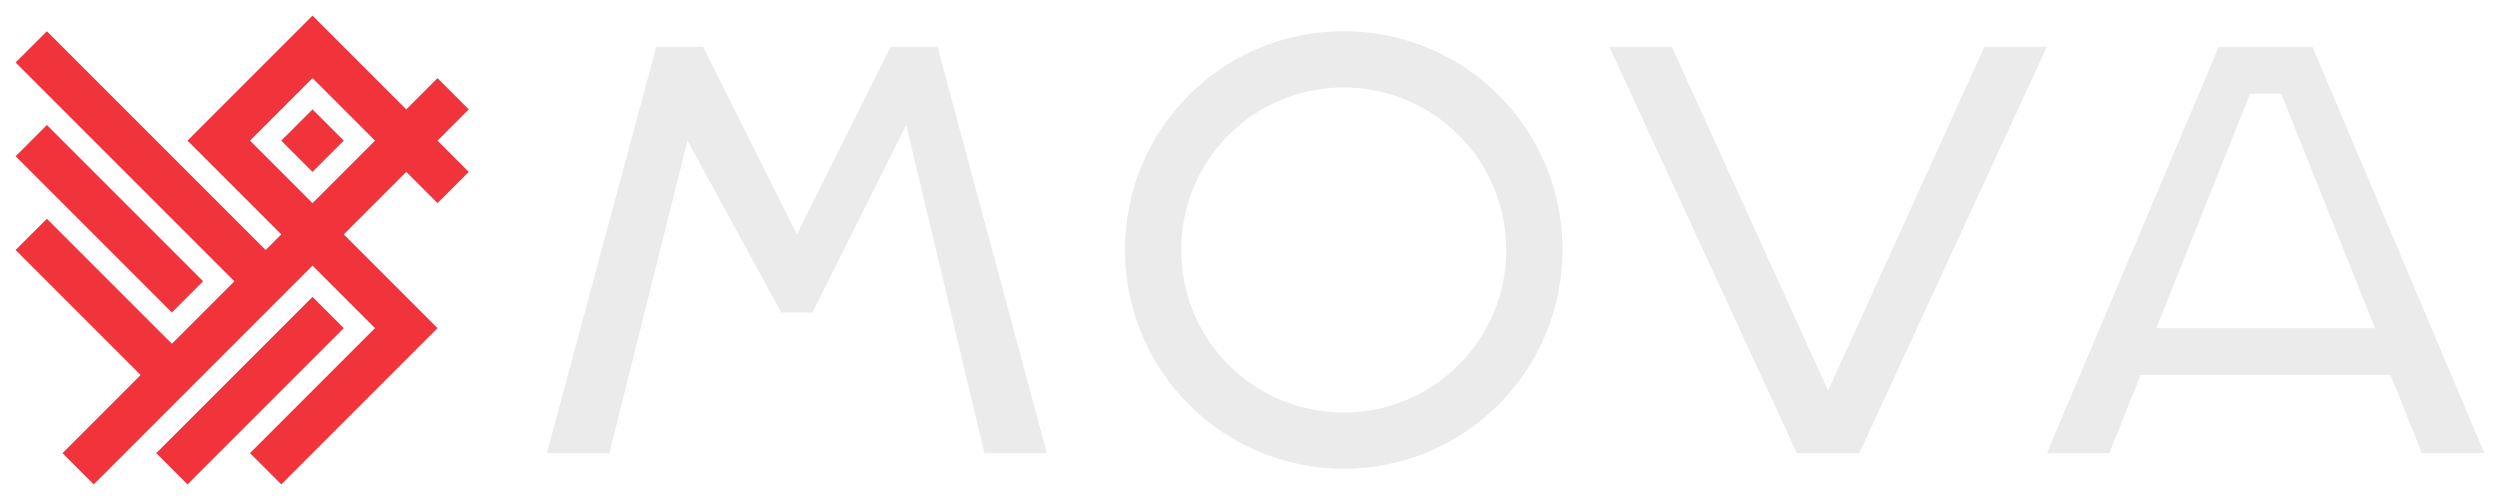
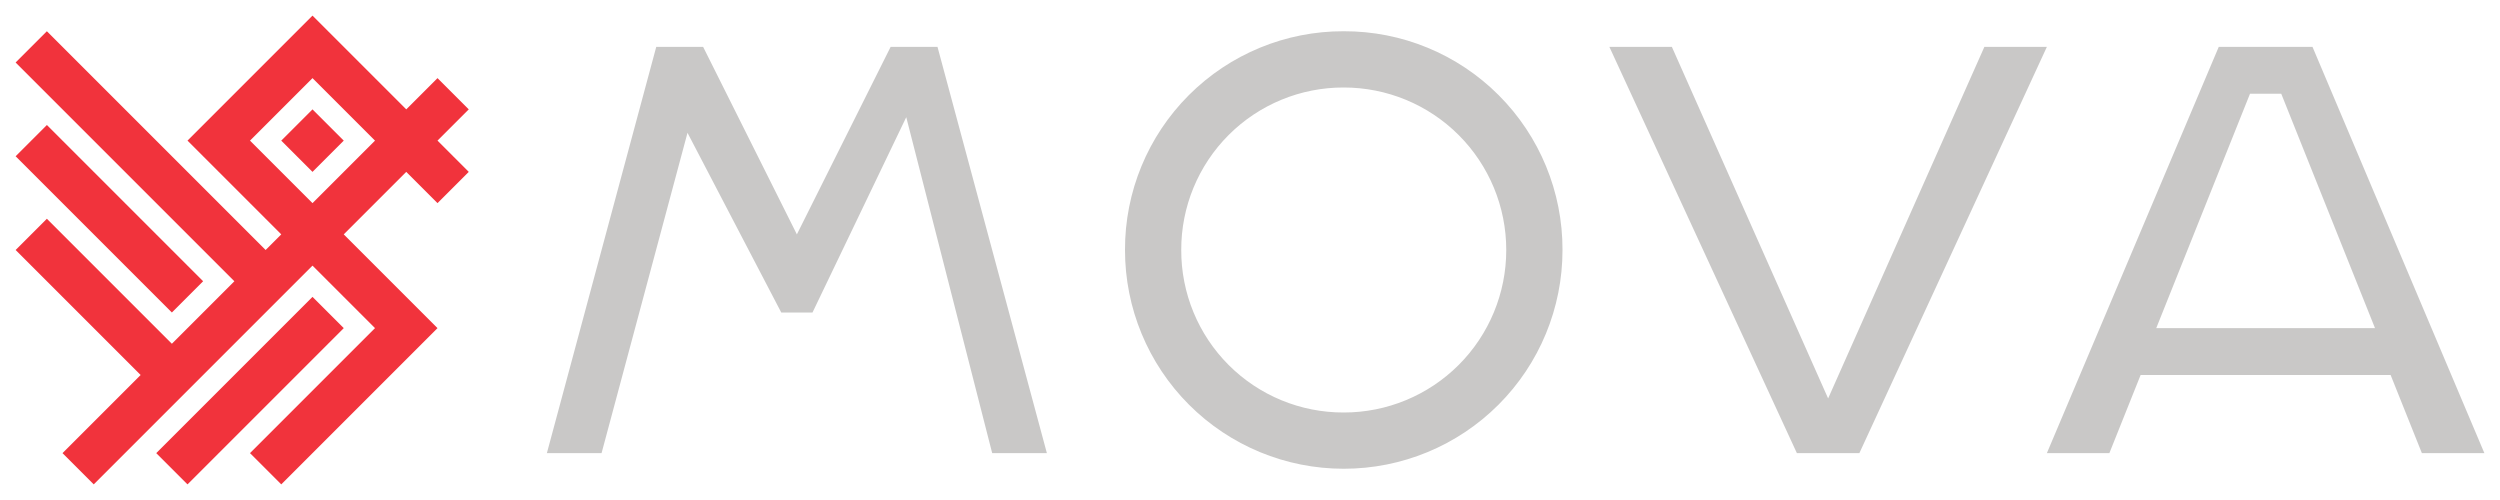
<svg xmlns="http://www.w3.org/2000/svg" viewBox="0 0 80 16">
-   <path fill="#EBEBEB" d="M37.8 8a5.184 5.184 0 005.2 5.2A5.196 5.196 0 0048.2 8 5.196 5.196 0 0043 2.8 5.184 5.184 0 0037.8 8zM43 1a6.978 6.978 0 017 7 6.995 6.995 0 01-7 7 6.995 6.995 0 01-7-7 6.978 6.978 0 017-7zm10.5.5l5 11 5-11h2l-6 13h-2l-6-13h2zm15.5 9h7L73 3h-1l-3 7.5zm7.5 1.5h-8l-1 2.5h-2l5.5-13h3l5.5 13h-2l-1-2.5zM21 1.5h1.5l3 6 3-6H30l3.5 13h-2L29 4l-3 6h-1l-3-5.5-2.5 10h-2l3.5-13z" />
+   <path fill="#C9C8C7" d="M37.8 8a5.184 5.184 0 005.2 5.2A5.196 5.196 0 0048.2 8 5.196 5.196 0 0043 2.8 5.184 5.184 0 0037.8 8zM43 1a6.978 6.978 0 017 7 6.995 6.995 0 01-7 7 6.995 6.995 0 01-7-7 6.978 6.978 0 017-7zm10.5.5l5 11.25 5-11.25h2l-6 13h-2l-6-13h2zm15.5 9h7L73 3h-1l-3 7.5zm7.5 1.5h-8l-1 2.5h-2l5.5-13h3l5.5 13h-2l-1-2.5zM21 1.5h1.5l3 6 3-6H30l3.5 13h-1.75L29 3.75 26 10h-1l-3-5.75-2.75 10.25H17.5l3.5-13z" />
  <path fill="#F1333C" d="M.5 2l1-1 7 7 .5-.5-3-3 4-4 3 3 1-1 1 1-1 1 1 1-1 1-1-1-2 2 3 3-5 5-1-1 4-4-2-2-7 7-1-1L4.5 12l-4-4 1-1 4 4 2-2-7-7zm9.5.5l-2 2 2 2 2-2-2-2zm-1 2l1-1 1 1-1 1-1-1zM1.5 4l5 5-1 1-5-5 1-1zM10 9.5l1 1-5 5-1-1 5-5z" />
</svg>
